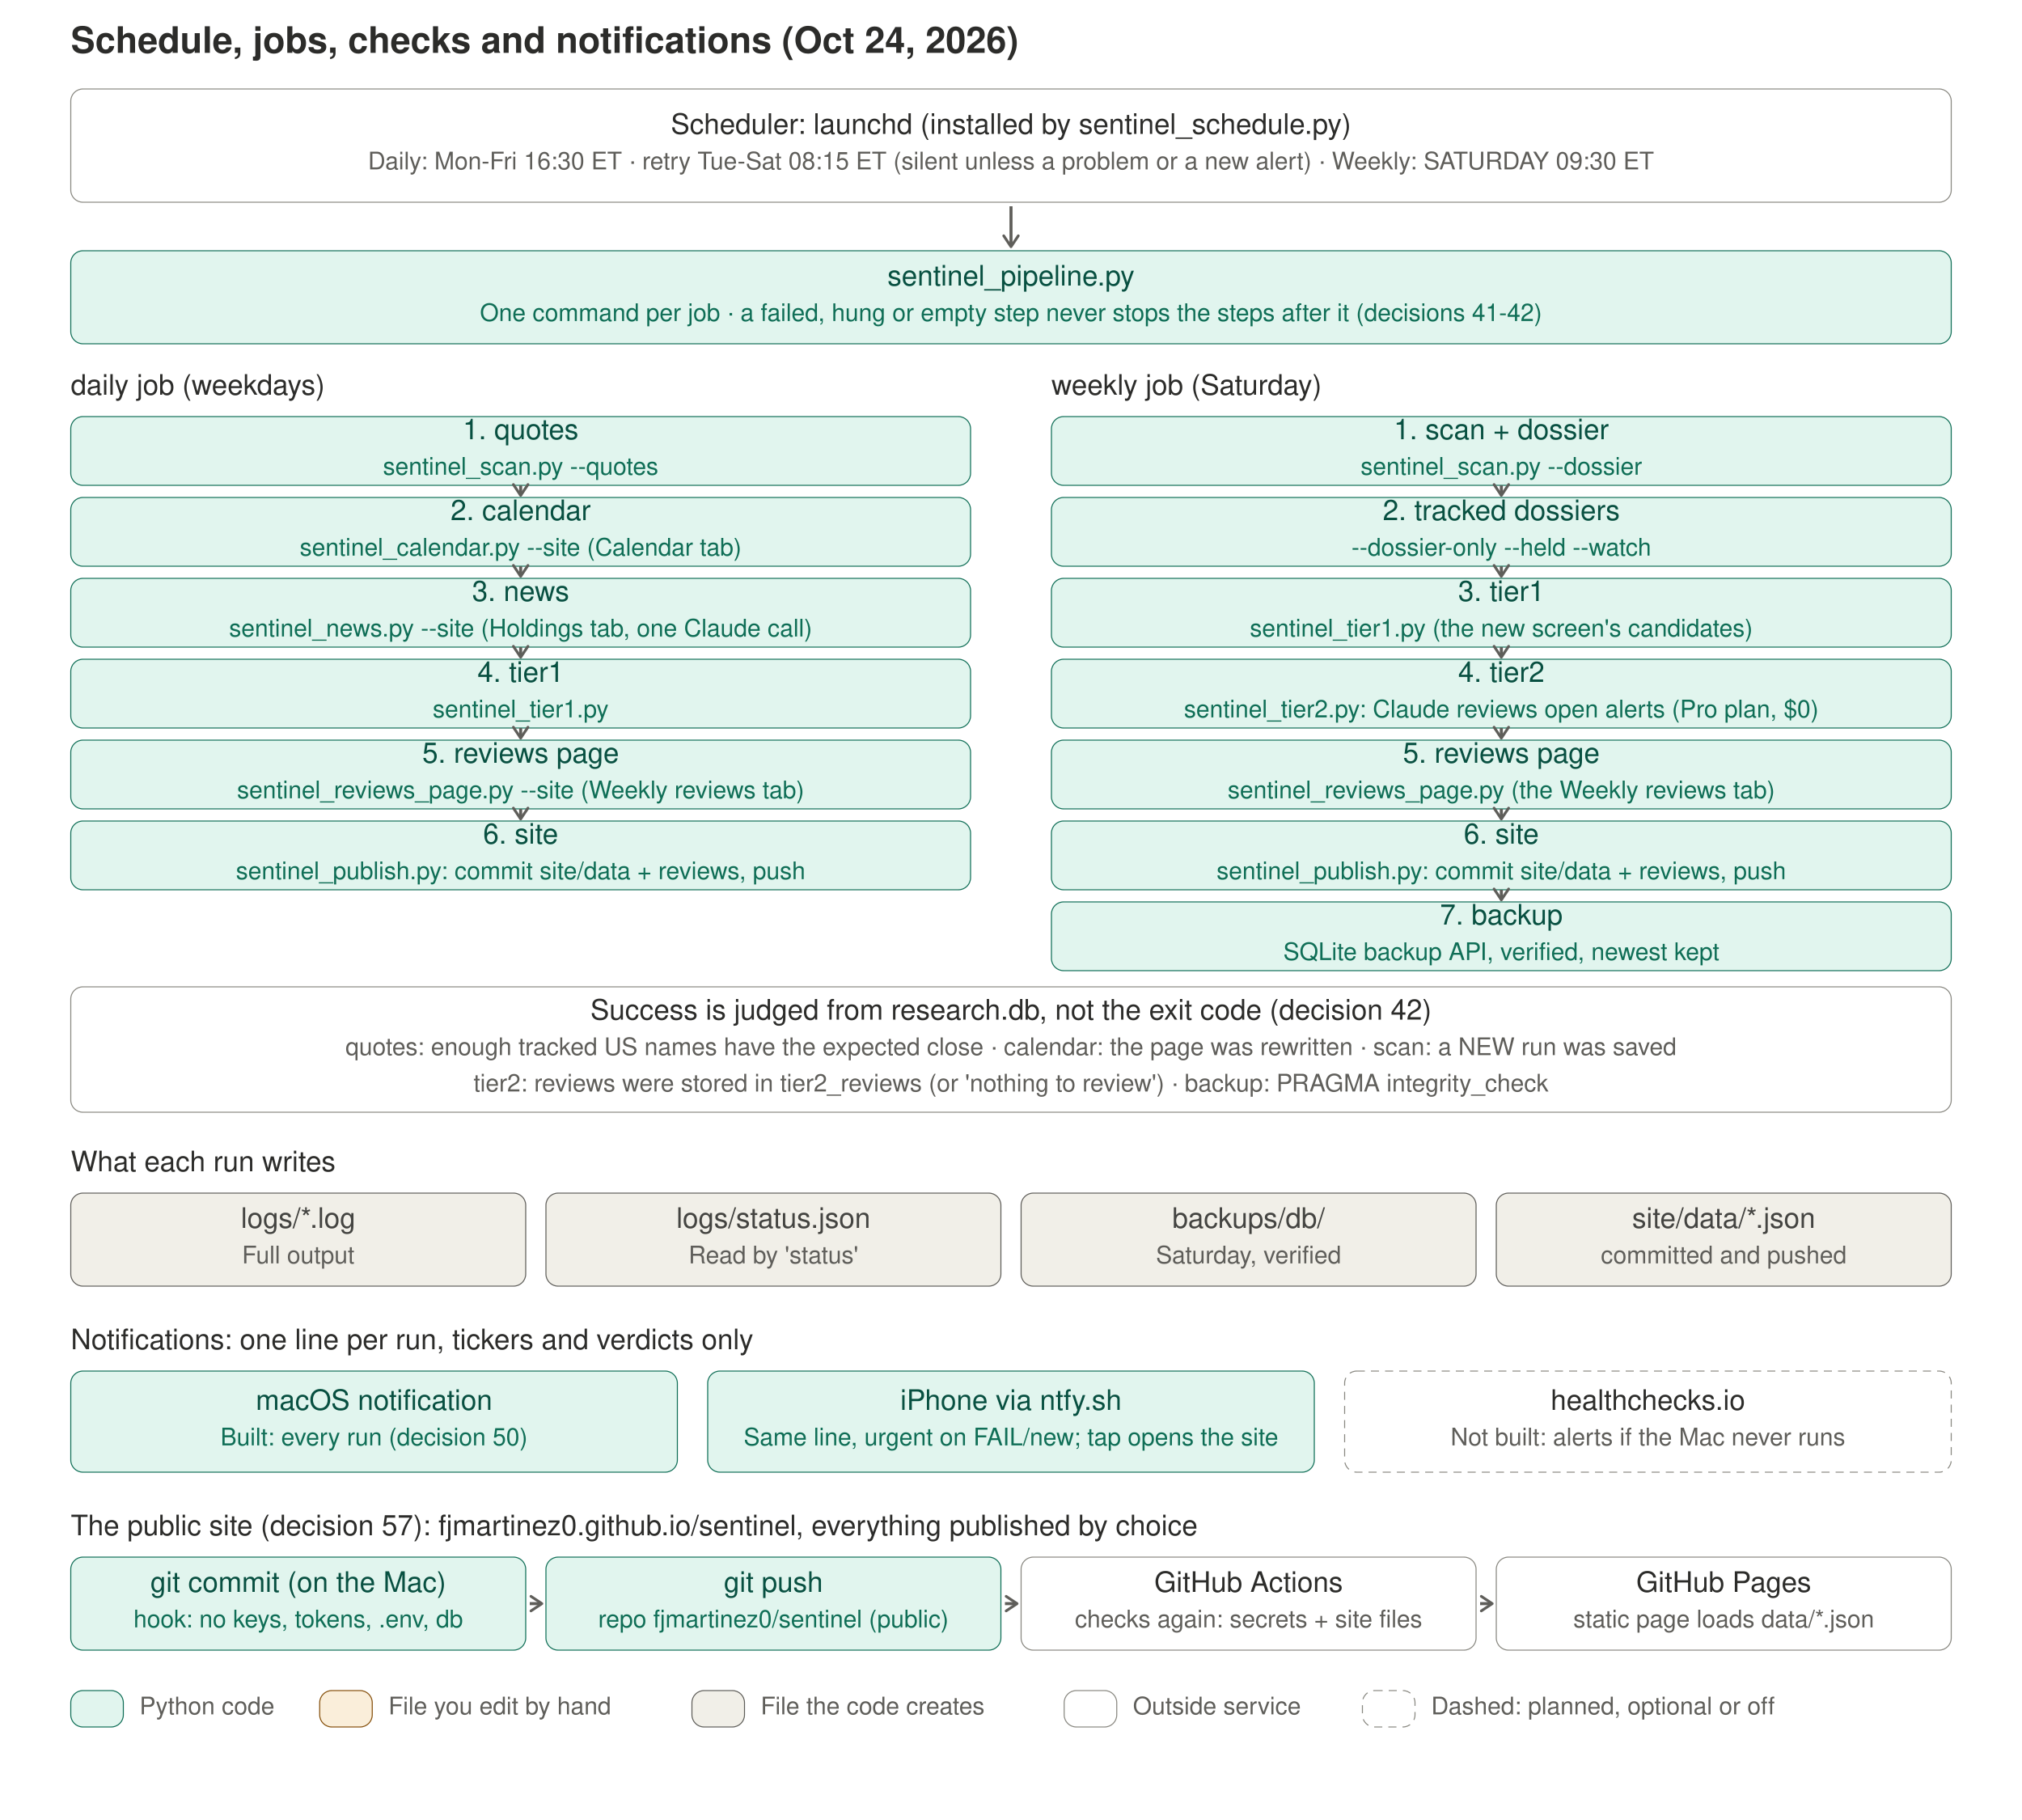
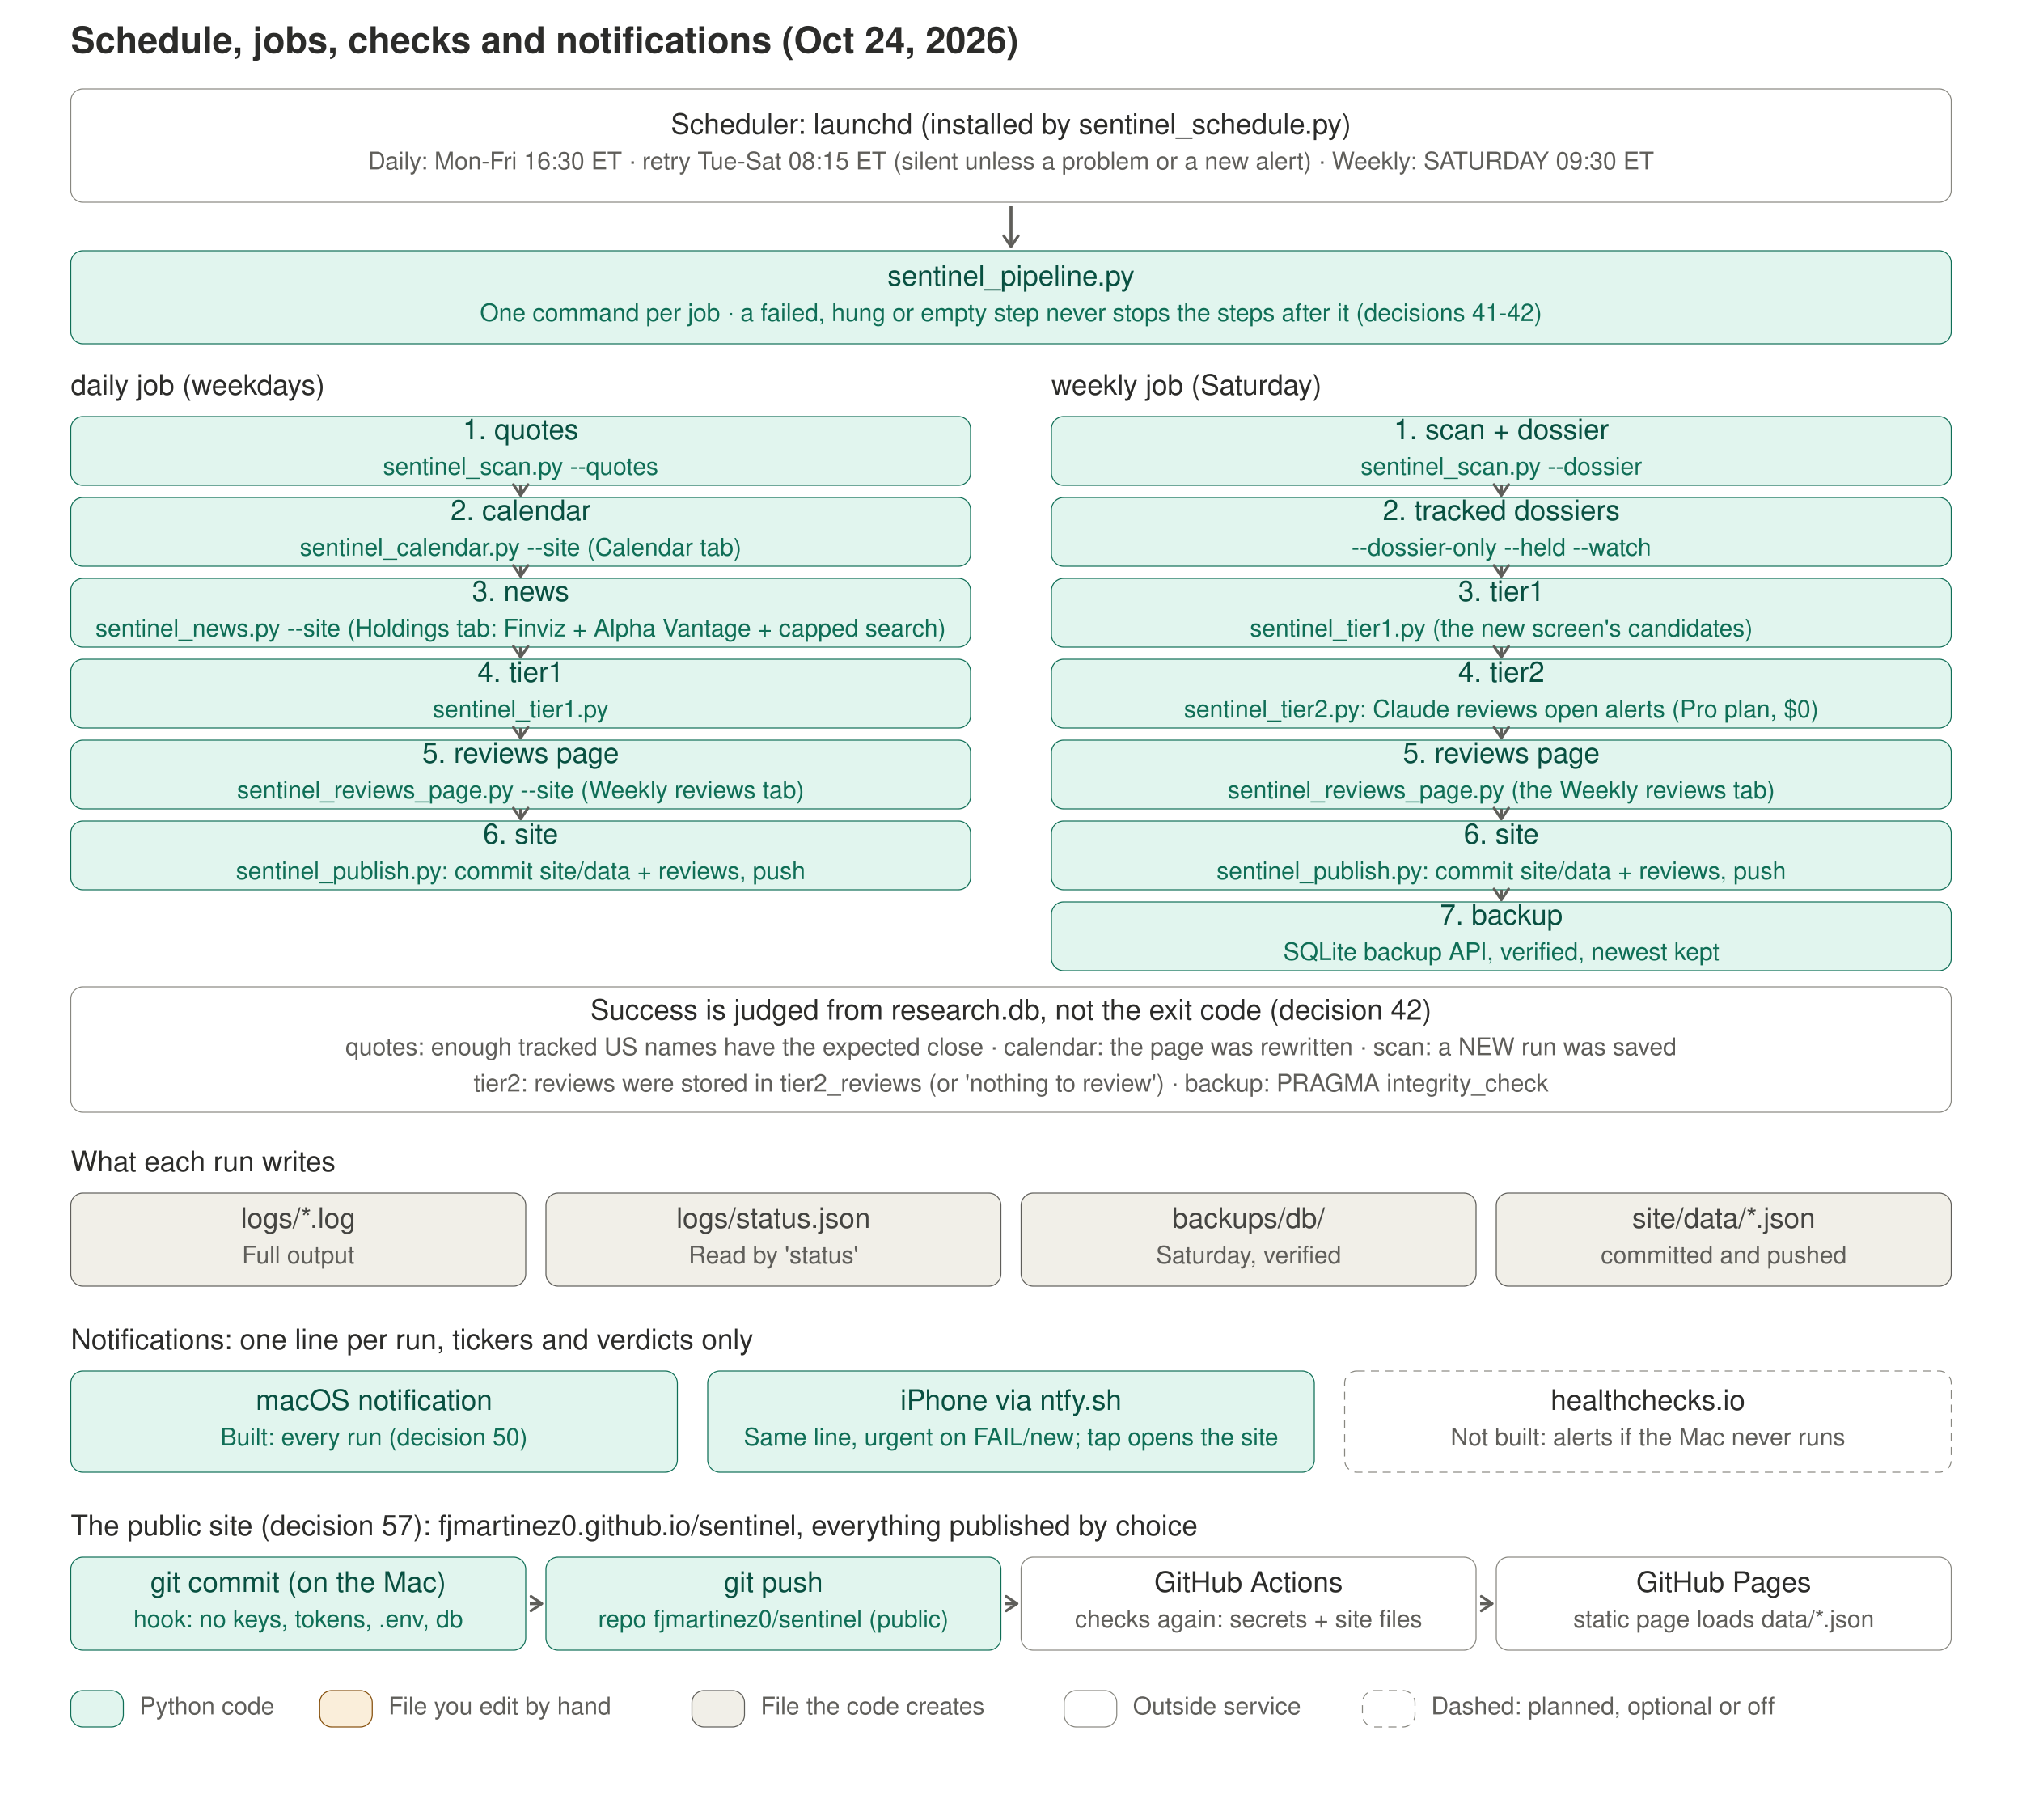
<svg xmlns="http://www.w3.org/2000/svg" width="1000" height="900" viewBox="0 0 1000 900" role="img" font-family="-apple-system, 'Segoe UI', Helvetica, Arial, sans-serif">
  <style>
  .t  { font-size: 14px; fill: #2C2C2A; }
  .th { font-size: 14px; font-weight: 500; fill: #2C2C2A; }
  .ts { font-size: 12px; fill: #5F5E5A; }
  .tt { font-size: 18px; font-weight: 600; fill: #2C2C2A; }
  .arr { fill: none; stroke: #5F5E5A; stroke-width: 1.5; }
  .box { fill: #FFFFFF; stroke: #888780; }
  .c-teal  &gt; rect, rect.c-teal  { fill: #E1F5EE; stroke: #0F6E56; }
  .c-teal  &gt; .th { fill: #085041; }  .c-teal  &gt; .ts { fill: #0F6E56; }
  .c-amber &gt; rect, rect.c-amber { fill: #FAEEDA; stroke: #854F0B; }
  .c-amber &gt; .th { fill: #633806; }  .c-amber &gt; .ts { fill: #854F0B; }
  .c-gray  &gt; rect, rect.c-gray  { fill: #F1EFE8; stroke: #5F5E5A; }
  .c-gray  &gt; .th { fill: #444441; }  .c-gray  &gt; .ts { fill: #5F5E5A; }
  .panel { fill: none; stroke: #B4B2A9; }
  .pill { fill: #2C2C2A; }  .pilltext { font-size: 11px; font-weight: 600; fill: #FFFFFF; }
</style>
  <defs>
    <marker id="arrow" viewBox="0 0 10 10" refX="8" refY="5" markerWidth="6" markerHeight="6" orient="auto-start-reverse">
      <path d="M2 1L8 5L2 9" fill="none" stroke="#5F5E5A" stroke-width="1.5" stroke-linecap="round" stroke-linejoin="round" />
    </marker>
  </defs>
  <rect width="1000" height="900" fill="#FFFFFF" />
  <text class="tt" x="35" y="22" text-anchor="start" dominant-baseline="central">Schedule, jobs, checks and notifications (Oct 24, 2026)</text>
  <g>
    <rect class="box" x="35" y="44" width="930" height="56" rx="6" stroke-width="0.5" />
    <text class="th" x="500.0" y="63.0" text-anchor="middle" dominant-baseline="central">Scheduler: launchd (installed by sentinel_schedule.py)</text>
    <text class="ts" x="500.0" y="81.0" text-anchor="middle" dominant-baseline="central">Daily: Mon-Fri 16:30 ET · retry Tue-Sat 08:15 ET (silent unless a problem or a new alert)   ·   Weekly: SATURDAY 09:30 ET</text>
  </g>
  <line x1="500" y1="102" x2="500" y2="122" class="arr" marker-end="url(#arrow)" />
  <g class="c-teal">
    <rect x="35" y="124" width="930" height="46" rx="6" stroke-width="0.5" />
    <text class="th" x="500.0" y="138.0" text-anchor="middle" dominant-baseline="central">sentinel_pipeline.py</text>
    <text class="ts" x="500.0" y="156.0" text-anchor="middle" dominant-baseline="central">One command per job · a failed, hung or empty step never stops the steps after it (decisions 41-42)</text>
  </g>
  <text class="th" x="35" y="192" text-anchor="start" dominant-baseline="central">daily job (weekdays)</text>
  <text class="th" x="520" y="192" text-anchor="start" dominant-baseline="central">weekly job (Saturday)</text>
  <g class="c-teal">
    <rect x="35" y="206" width="445" height="34" rx="6" stroke-width="0.5" />
    <text class="th" x="257.5" y="214.0" text-anchor="middle" dominant-baseline="central">1. quotes</text>
    <text class="ts" x="257.5" y="232.0" text-anchor="middle" dominant-baseline="central">sentinel_scan.py --quotes</text>
  </g>
  <g class="c-teal">
    <rect x="35" y="246" width="445" height="34" rx="6" stroke-width="0.5" />
    <text class="th" x="257.5" y="254.0" text-anchor="middle" dominant-baseline="central">2. calendar</text>
    <text class="ts" x="257.5" y="272.0" text-anchor="middle" dominant-baseline="central">sentinel_calendar.py --site  (Calendar tab)</text>
  </g>
  <line x1="257.5" y1="240" x2="257.5" y2="245" class="arr" marker-end="url(#arrow)" />
  <g class="c-teal">
    <rect x="35" y="286" width="445" height="34" rx="6" stroke-width="0.5" />
    <text class="th" x="257.5" y="294.0" text-anchor="middle" dominant-baseline="central">3. news</text>
-     <text class="ts" x="257.5" y="312.0" text-anchor="middle" dominant-baseline="central">sentinel_news.py --site  (Holdings tab, one Claude call)</text>
+     <text class="ts" x="257.5" y="312.0" text-anchor="middle" dominant-baseline="central">sentinel_news.py --site  (Holdings tab: Finviz + Alpha Vantage + capped search)</text>
  </g>
  <line x1="257.5" y1="280" x2="257.5" y2="285" class="arr" marker-end="url(#arrow)" />
  <g class="c-teal">
    <rect x="35" y="326" width="445" height="34" rx="6" stroke-width="0.5" />
    <text class="th" x="257.5" y="334.0" text-anchor="middle" dominant-baseline="central">4. tier1</text>
    <text class="ts" x="257.5" y="352.0" text-anchor="middle" dominant-baseline="central">sentinel_tier1.py</text>
  </g>
  <line x1="257.5" y1="320" x2="257.5" y2="325" class="arr" marker-end="url(#arrow)" />
  <g class="c-teal">
    <rect x="35" y="366" width="445" height="34" rx="6" stroke-width="0.5" />
    <text class="th" x="257.5" y="374.0" text-anchor="middle" dominant-baseline="central">5. reviews page</text>
    <text class="ts" x="257.5" y="392.0" text-anchor="middle" dominant-baseline="central">sentinel_reviews_page.py --site  (Weekly reviews tab)</text>
  </g>
  <line x1="257.5" y1="360" x2="257.5" y2="365" class="arr" marker-end="url(#arrow)" />
  <g class="c-teal">
    <rect x="35" y="406" width="445" height="34" rx="6" stroke-width="0.5" />
    <text class="th" x="257.5" y="414.0" text-anchor="middle" dominant-baseline="central">6. site</text>
    <text class="ts" x="257.5" y="432.0" text-anchor="middle" dominant-baseline="central">sentinel_publish.py: commit site/data + reviews, push</text>
  </g>
  <line x1="257.5" y1="400" x2="257.5" y2="405" class="arr" marker-end="url(#arrow)" />
  <g class="c-teal">
    <rect x="520" y="206" width="445" height="34" rx="6" stroke-width="0.5" />
    <text class="th" x="742.5" y="214.0" text-anchor="middle" dominant-baseline="central">1. scan + dossier</text>
    <text class="ts" x="742.5" y="232.0" text-anchor="middle" dominant-baseline="central">sentinel_scan.py --dossier</text>
  </g>
  <g class="c-teal">
    <rect x="520" y="246" width="445" height="34" rx="6" stroke-width="0.5" />
    <text class="th" x="742.5" y="254.0" text-anchor="middle" dominant-baseline="central">2. tracked dossiers</text>
    <text class="ts" x="742.5" y="272.0" text-anchor="middle" dominant-baseline="central">--dossier-only --held --watch</text>
  </g>
  <line x1="742.5" y1="240" x2="742.5" y2="245" class="arr" marker-end="url(#arrow)" />
  <g class="c-teal">
    <rect x="520" y="286" width="445" height="34" rx="6" stroke-width="0.5" />
    <text class="th" x="742.5" y="294.0" text-anchor="middle" dominant-baseline="central">3. tier1</text>
    <text class="ts" x="742.5" y="312.0" text-anchor="middle" dominant-baseline="central">sentinel_tier1.py (the new screen's candidates)</text>
  </g>
  <line x1="742.5" y1="280" x2="742.5" y2="285" class="arr" marker-end="url(#arrow)" />
  <g class="c-teal">
    <rect x="520" y="326" width="445" height="34" rx="6" stroke-width="0.5" />
    <text class="th" x="742.5" y="334.0" text-anchor="middle" dominant-baseline="central">4. tier2</text>
    <text class="ts" x="742.5" y="352.0" text-anchor="middle" dominant-baseline="central">sentinel_tier2.py: Claude reviews open alerts (Pro plan, $0)</text>
  </g>
  <line x1="742.5" y1="320" x2="742.5" y2="325" class="arr" marker-end="url(#arrow)" />
  <g class="c-teal">
    <rect x="520" y="366" width="445" height="34" rx="6" stroke-width="0.5" />
    <text class="th" x="742.5" y="374.0" text-anchor="middle" dominant-baseline="central">5. reviews page</text>
    <text class="ts" x="742.5" y="392.0" text-anchor="middle" dominant-baseline="central">sentinel_reviews_page.py  (the Weekly reviews tab)</text>
  </g>
  <line x1="742.5" y1="360" x2="742.5" y2="365" class="arr" marker-end="url(#arrow)" />
  <g class="c-teal">
    <rect x="520" y="406" width="445" height="34" rx="6" stroke-width="0.5" />
    <text class="th" x="742.5" y="414.0" text-anchor="middle" dominant-baseline="central">6. site</text>
    <text class="ts" x="742.5" y="432.0" text-anchor="middle" dominant-baseline="central">sentinel_publish.py: commit site/data + reviews, push</text>
  </g>
  <line x1="742.5" y1="400" x2="742.5" y2="405" class="arr" marker-end="url(#arrow)" />
  <g class="c-teal">
    <rect x="520" y="446" width="445" height="34" rx="6" stroke-width="0.5" />
    <text class="th" x="742.5" y="454.0" text-anchor="middle" dominant-baseline="central">7. backup</text>
    <text class="ts" x="742.5" y="472.0" text-anchor="middle" dominant-baseline="central">SQLite backup API, verified, newest kept</text>
  </g>
  <line x1="742.5" y1="440" x2="742.5" y2="445" class="arr" marker-end="url(#arrow)" />
  <g>
    <rect class="box" x="35" y="488" width="930" height="62" rx="6" stroke-width="0.5" />
    <text class="th" x="500.0" y="501.0" text-anchor="middle" dominant-baseline="central">Success is judged from research.db, not the exit code (decision 42)</text>
    <text class="ts" x="500.0" y="519.0" text-anchor="middle" dominant-baseline="central">quotes: enough tracked US names have the expected close · calendar: the page was rewritten · scan: a NEW run was saved</text>
    <text class="ts" x="500.0" y="537.0" text-anchor="middle" dominant-baseline="central">tier2: reviews were stored in tier2_reviews (or 'nothing to review') · backup: PRAGMA integrity_check</text>
  </g>
  <text class="th" x="35" y="576" text-anchor="start" dominant-baseline="central">What each run writes</text>
  <g class="c-gray">
    <rect x="35" y="590" width="225" height="46" rx="6" stroke-width="0.5" />
    <text class="th" x="147.5" y="604.0" text-anchor="middle" dominant-baseline="central">logs/*.log</text>
    <text class="ts" x="147.5" y="622.0" text-anchor="middle" dominant-baseline="central">Full output</text>
  </g>
  <g class="c-gray">
    <rect x="270" y="590" width="225" height="46" rx="6" stroke-width="0.5" />
    <text class="th" x="382.5" y="604.0" text-anchor="middle" dominant-baseline="central">logs/status.json</text>
    <text class="ts" x="382.5" y="622.0" text-anchor="middle" dominant-baseline="central">Read by 'status'</text>
  </g>
  <g class="c-gray">
    <rect x="505" y="590" width="225" height="46" rx="6" stroke-width="0.5" />
    <text class="th" x="617.5" y="604.0" text-anchor="middle" dominant-baseline="central">backups/db/</text>
    <text class="ts" x="617.5" y="622.0" text-anchor="middle" dominant-baseline="central">Saturday, verified</text>
  </g>
  <g class="c-gray">
    <rect x="740" y="590" width="225" height="46" rx="6" stroke-width="0.5" />
    <text class="th" x="852.5" y="604.0" text-anchor="middle" dominant-baseline="central">site/data/*.json</text>
    <text class="ts" x="852.5" y="622.0" text-anchor="middle" dominant-baseline="central">committed and pushed</text>
  </g>
  <text class="th" x="35" y="664" text-anchor="start" dominant-baseline="central">Notifications: one line per run, tickers and verdicts only</text>
  <g class="c-teal">
    <rect x="35" y="678" width="300" height="50" rx="6" stroke-width="0.5" />
    <text class="th" x="185.0" y="694.0" text-anchor="middle" dominant-baseline="central">macOS notification</text>
    <text class="ts" x="185.0" y="712.0" text-anchor="middle" dominant-baseline="central">Built: every run (decision 50)</text>
  </g>
  <g class="c-teal">
    <rect x="350" y="678" width="300" height="50" rx="6" stroke-width="0.5" />
    <text class="th" x="500.0" y="694.0" text-anchor="middle" dominant-baseline="central">iPhone via ntfy.sh</text>
    <text class="ts" x="500.0" y="712.0" text-anchor="middle" dominant-baseline="central">Same line, urgent on FAIL/new; tap opens the site</text>
  </g>
  <g>
    <rect class="box" x="665" y="678" width="300" height="50" rx="6" stroke-width="0.5" style="stroke-dasharray:4 3" />
    <text class="th" x="815.0" y="694.0" text-anchor="middle" dominant-baseline="central">healthchecks.io</text>
    <text class="ts" x="815.0" y="712.0" text-anchor="middle" dominant-baseline="central">Not built: alerts if the Mac never runs</text>
  </g>
  <text class="th" x="35" y="756" text-anchor="start" dominant-baseline="central">The public site (decision 57): fjmartinez0.github.io/sentinel, everything published by choice</text>
  <g class="c-teal">
    <rect x="35" y="770" width="225" height="46" rx="6" stroke-width="0.5" />
    <text class="th" x="147.5" y="784.0" text-anchor="middle" dominant-baseline="central">git commit (on the Mac)</text>
    <text class="ts" x="147.5" y="802.0" text-anchor="middle" dominant-baseline="central">hook: no keys, tokens, .env, db</text>
  </g>
  <g class="c-teal">
    <rect x="270" y="770" width="225" height="46" rx="6" stroke-width="0.5" />
    <text class="th" x="382.5" y="784.0" text-anchor="middle" dominant-baseline="central">git push</text>
    <text class="ts" x="382.5" y="802.0" text-anchor="middle" dominant-baseline="central">repo fjmartinez0/sentinel (public)</text>
  </g>
  <line x1="262" y1="793" x2="268" y2="793" class="arr" marker-end="url(#arrow)" />
  <g>
    <rect class="box" x="505" y="770" width="225" height="46" rx="6" stroke-width="0.5" />
    <text class="th" x="617.5" y="784.0" text-anchor="middle" dominant-baseline="central">GitHub Actions</text>
    <text class="ts" x="617.5" y="802.0" text-anchor="middle" dominant-baseline="central">checks again: secrets + site files</text>
  </g>
  <line x1="497" y1="793" x2="503" y2="793" class="arr" marker-end="url(#arrow)" />
  <g>
    <rect class="box" x="740" y="770" width="225" height="46" rx="6" stroke-width="0.5" />
    <text class="th" x="852.5" y="784.0" text-anchor="middle" dominant-baseline="central">GitHub Pages</text>
    <text class="ts" x="852.5" y="802.0" text-anchor="middle" dominant-baseline="central">static page loads data/*.json</text>
  </g>
  <line x1="732" y1="793" x2="738" y2="793" class="arr" marker-end="url(#arrow)" />
  <g class="c-teal">
    <rect x="35" y="836" width="26" height="18" rx="6" stroke-width="0.5" />
    <text class="th" x="48.0" y="845.0" text-anchor="middle" dominant-baseline="central" />
  </g>
  <text class="ts" x="69" y="845" text-anchor="start" dominant-baseline="central">Python code</text>
  <g class="c-amber">
    <rect x="158.1" y="836" width="26" height="18" rx="6" stroke-width="0.5" />
    <text class="th" x="171.1" y="845.0" text-anchor="middle" dominant-baseline="central" />
  </g>
  <text class="ts" x="192.1" y="845" text-anchor="start" dominant-baseline="central">File you edit by hand</text>
  <g class="c-gray">
    <rect x="342.2" y="836" width="26" height="18" rx="6" stroke-width="0.5" />
    <text class="th" x="355.2" y="845.0" text-anchor="middle" dominant-baseline="central" />
  </g>
  <text class="ts" x="376.2" y="845" text-anchor="start" dominant-baseline="central">File the code creates</text>
  <g>
    <rect class="box" x="526.3" y="836" width="26" height="18" rx="6" stroke-width="0.5" />
    <text class="th" x="539.3" y="845.0" text-anchor="middle" dominant-baseline="central" />
  </g>
  <text class="ts" x="560.3" y="845" text-anchor="start" dominant-baseline="central">Outside service</text>
  <g>
    <rect class="box" x="673.8" y="836" width="26" height="18" rx="6" stroke-width="0.5" style="stroke-dasharray:4 3" />
    <text class="th" x="686.8" y="845.0" text-anchor="middle" dominant-baseline="central" />
  </g>
  <text class="ts" x="707.8" y="845" text-anchor="start" dominant-baseline="central">Dashed: planned, optional or off</text>
</svg>
